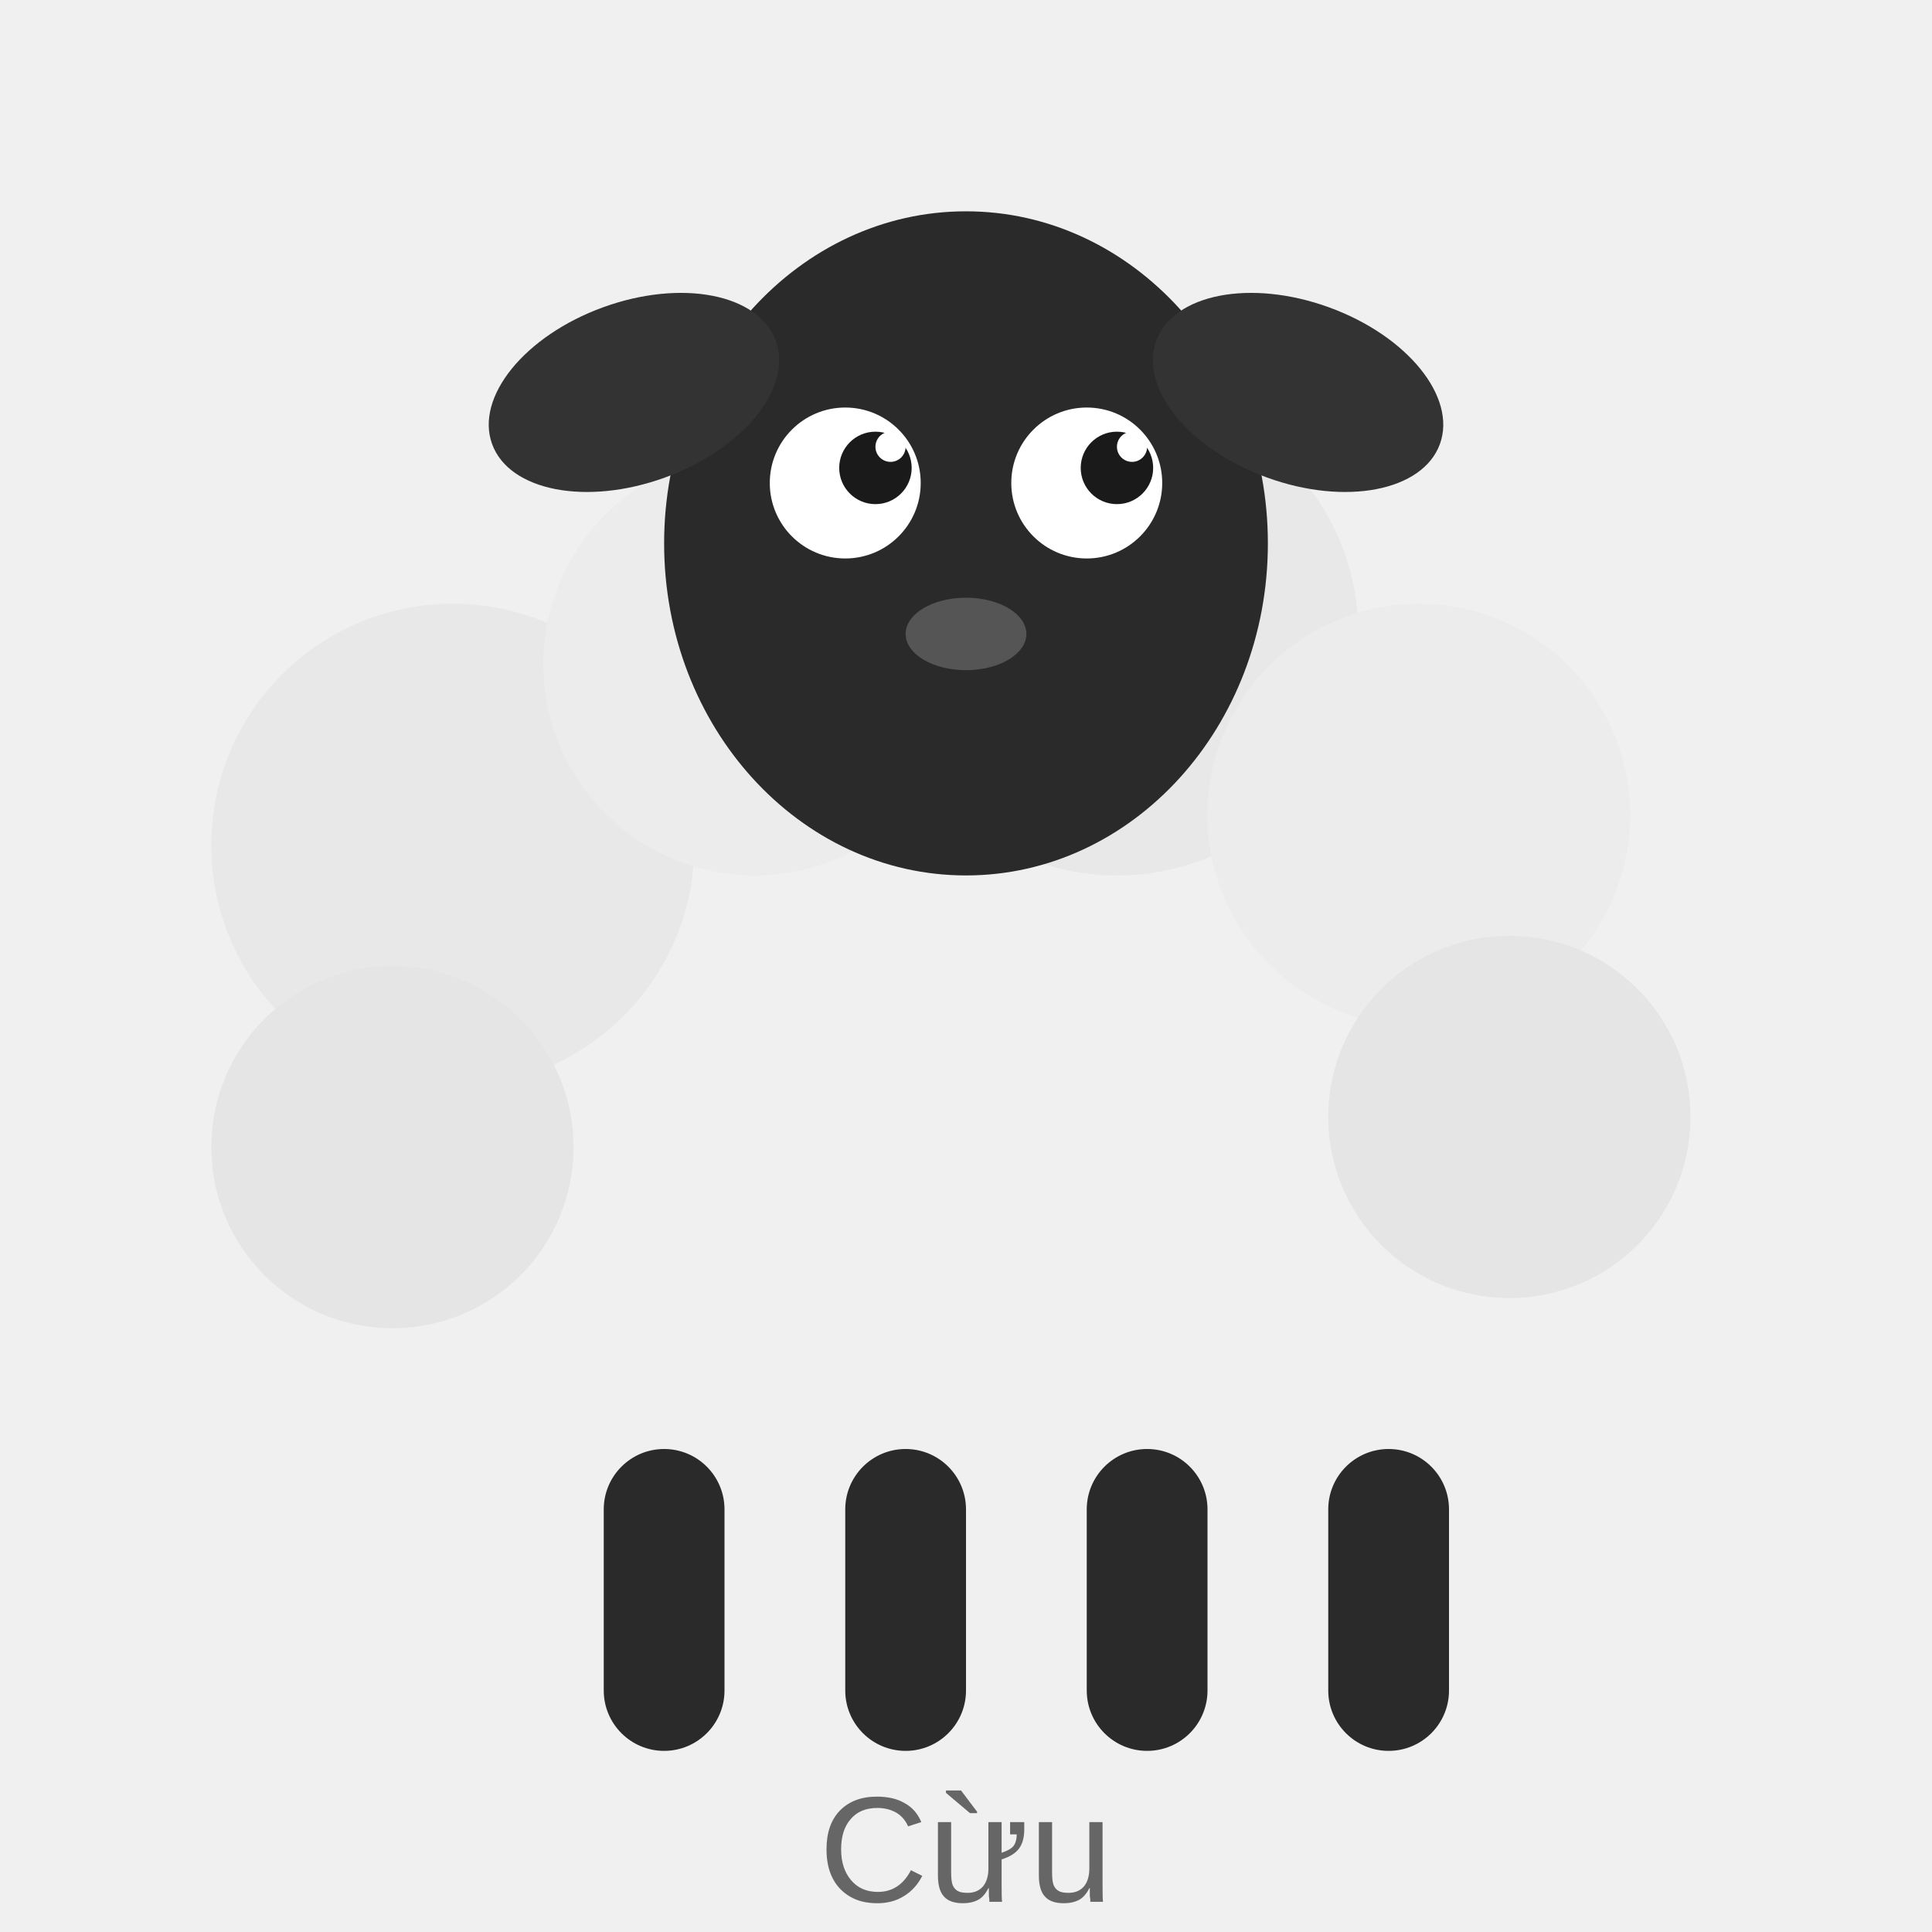
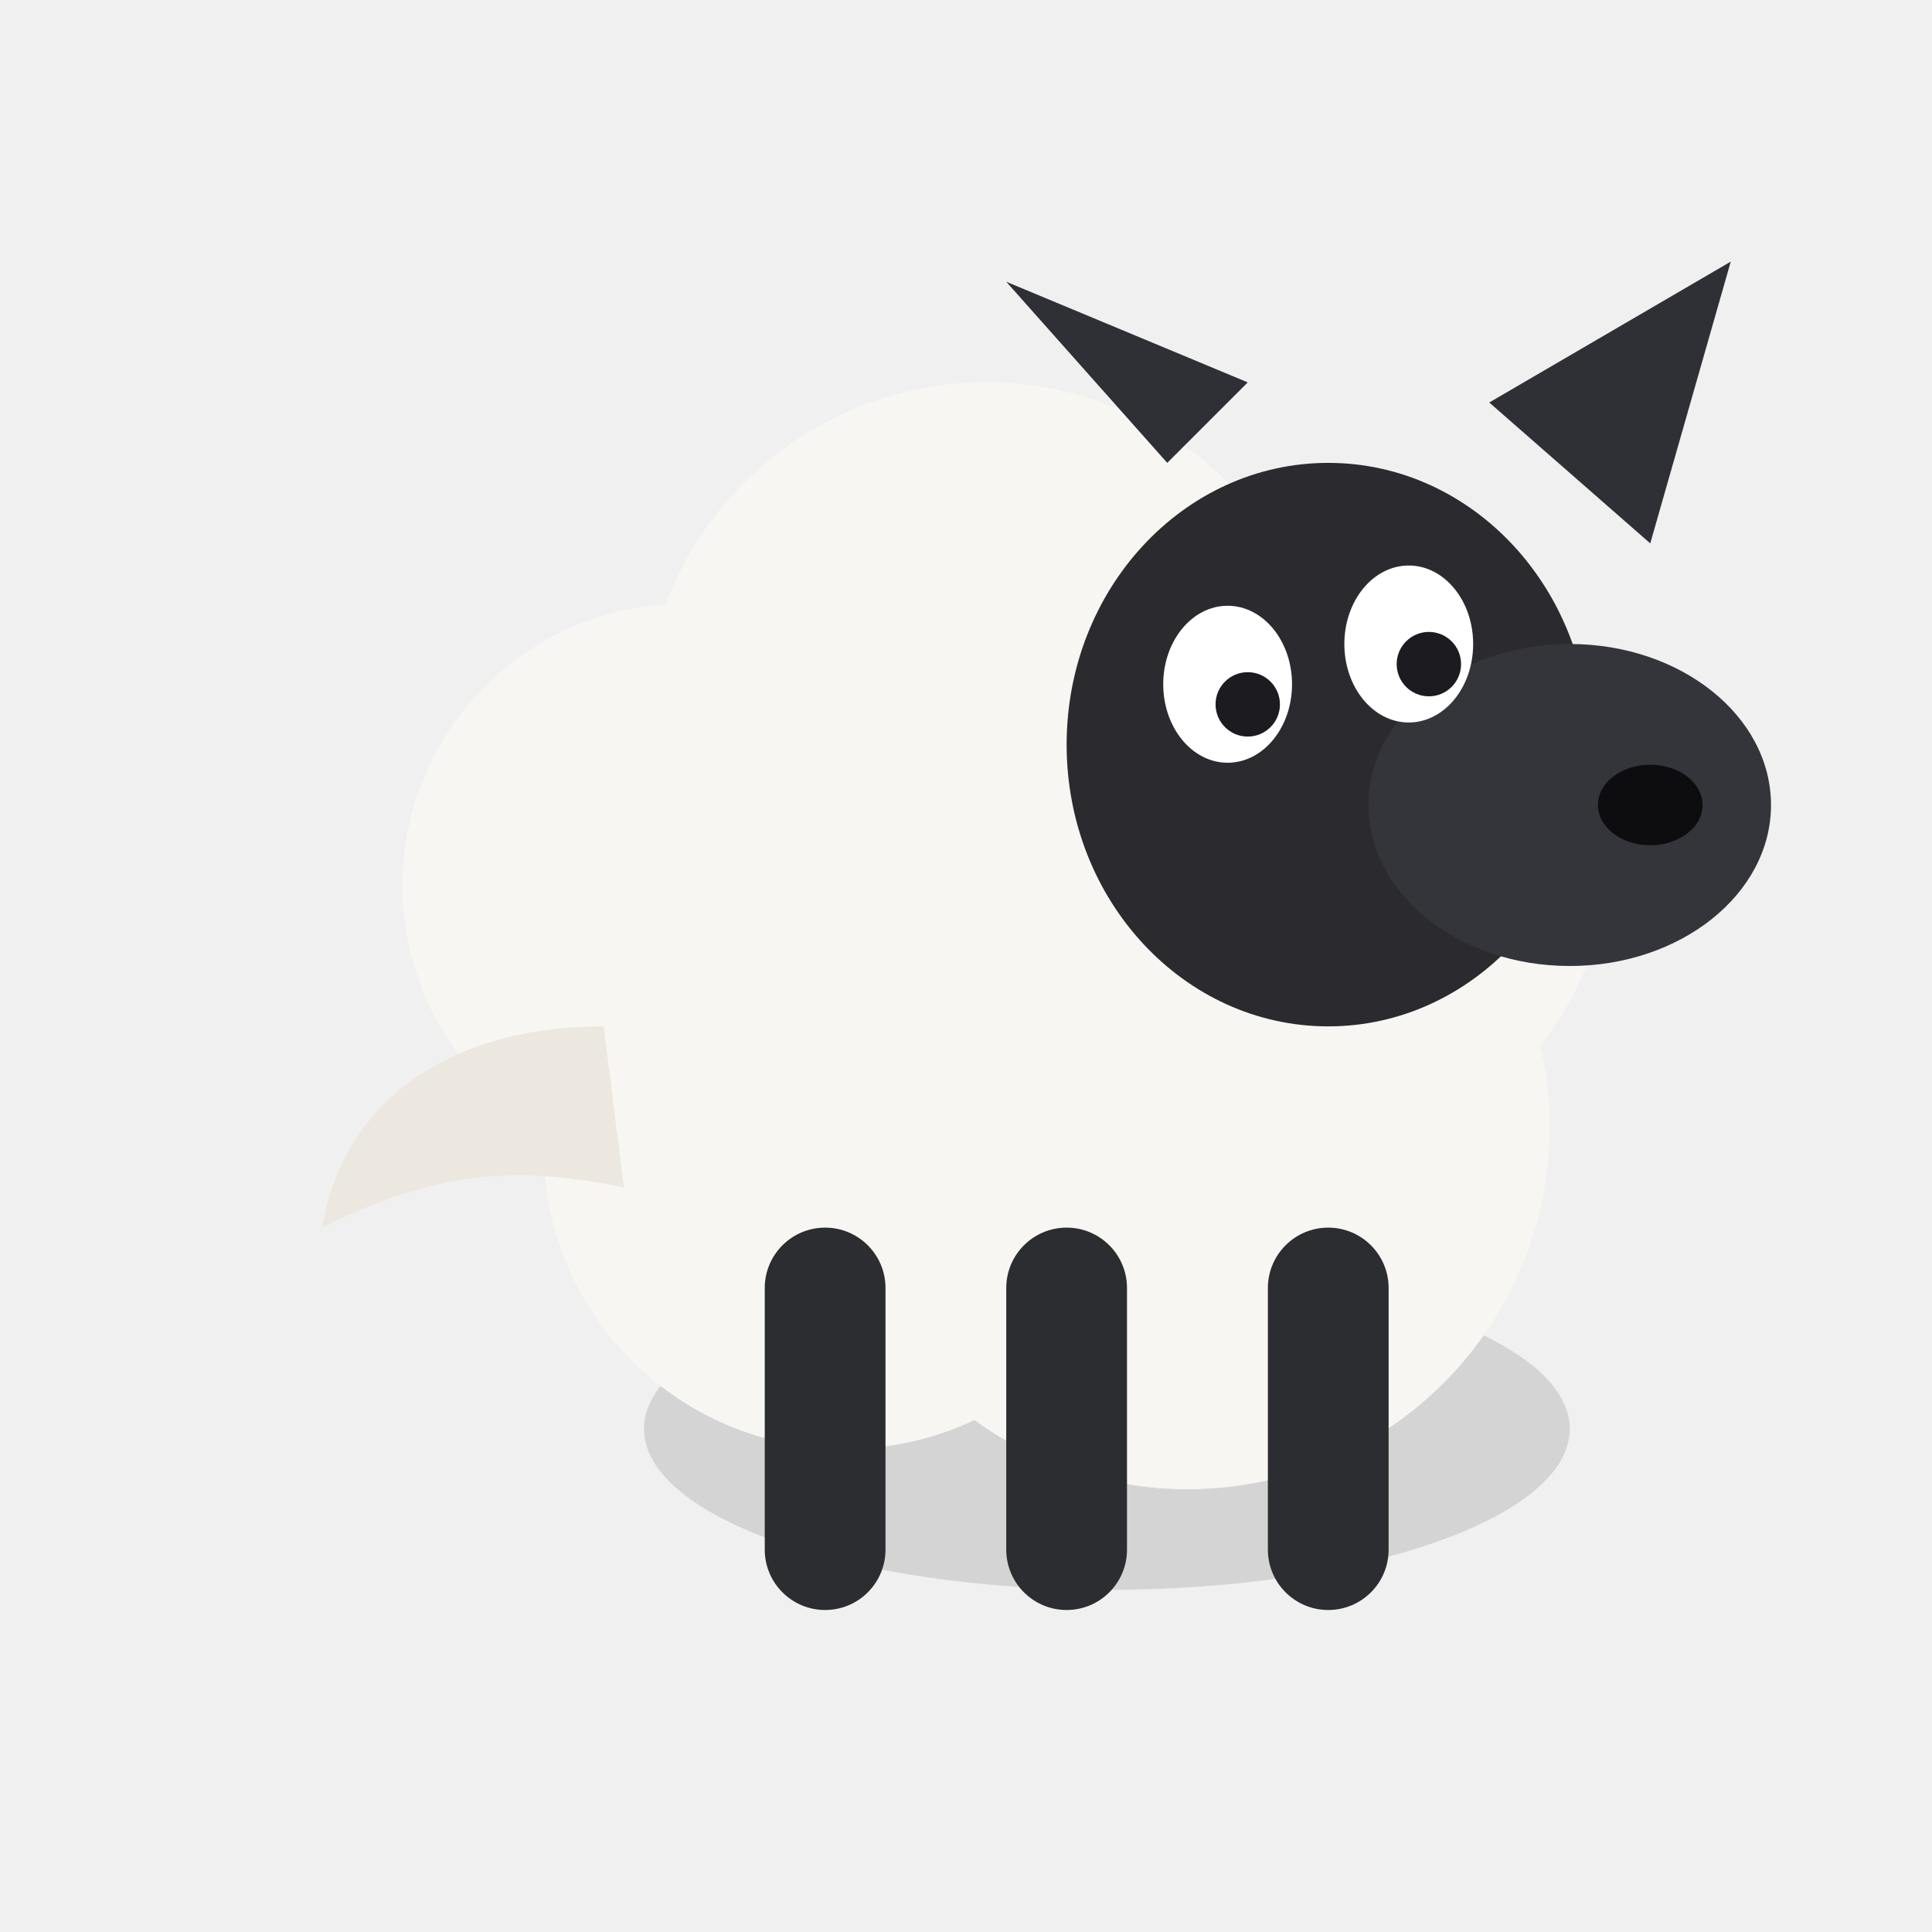
- <svg xmlns="http://www.w3.org/2000/svg" viewBox="0 0 64 64" width="64" height="64">
-   <ellipse cx="32" cy="35" rx="22" ry="18" fill="#f0f0f0" />
-   <circle cx="15" cy="28" r="8" fill="#e8e8e8" />
-   <circle cx="25" cy="22" r="7" fill="#ececec" />
-   <circle cx="37" cy="21" r="8" fill="#e8e8e8" />
-   <circle cx="47" cy="27" r="7" fill="#ececec" />
-   <circle cx="13" cy="38" r="6" fill="#e5e5e5" />
-   <circle cx="50" cy="37" r="6" fill="#e5e5e5" />
-   <circle cx="31" cy="20" r="6" fill="#f0f0f0" />
-   <ellipse cx="32" cy="18" rx="10" ry="11" fill="#2a2a2a" />
-   <circle cx="28" cy="16" r="2.5" fill="white" />
-   <circle cx="36" cy="16" r="2.5" fill="white" />
-   <circle cx="29" cy="15.5" r="1.2" fill="#1a1a1a" />
-   <circle cx="37" cy="15.5" r="1.2" fill="#1a1a1a" />
-   <circle cx="29.5" cy="14.8" r="0.5" fill="white" />
-   <circle cx="37.5" cy="14.8" r="0.5" fill="white" />
-   <ellipse cx="32" cy="21" rx="2" ry="1.2" fill="#555" />
-   <ellipse cx="21" cy="13" rx="5" ry="3" fill="#333" transform="rotate(-20 21 13)" />
-   <ellipse cx="43" cy="13" rx="5" ry="3" fill="#333" transform="rotate(20 43 13)" />
-   <rect x="20" y="48" width="4" height="10" rx="2" fill="#2a2a2a" />
-   <rect x="28" y="48" width="4" height="10" rx="2" fill="#2a2a2a" />
-   <rect x="36" y="48" width="4" height="10" rx="2" fill="#2a2a2a" />
-   <rect x="44" y="48" width="4" height="10" rx="2" fill="#2a2a2a" />
-   <text x="32" y="63" text-anchor="middle" font-family="Arial, sans-serif" font-size="5" fill="#666">Cừu</text>
+ <svg xmlns="http://www.w3.org/2000/svg" viewBox="0 0 96 96">
+   <g>
+     <ellipse cx="55" cy="71" rx="23" ry="8" fill="#000" opacity=".12" />
+     <g fill="#f7f6f2">
+       <circle cx="34" cy="44" r="14" />
+       <circle cx="49" cy="36" r="17" />
+       <circle cx="64" cy="42" r="16" />
+       <circle cx="59" cy="56" r="18" />
+       <circle cx="42" cy="57" r="15" />
+     </g>
+     <ellipse cx="66" cy="37" rx="13" ry="14" fill="#2b2b2f" />
+     <ellipse cx="78" cy="40" rx="10" ry="8" fill="#34353a" />
+     <ellipse cx="82" cy="40" rx="2.6" ry="2" fill="#0d0d0f" />
+     <ellipse cx="61" cy="34" rx="3.2" ry="3.9" fill="#fff" />
+     <ellipse cx="70" cy="32" rx="3.2" ry="3.9" fill="#fff" />
+     <circle cx="62" cy="35" r="1.6" fill="#1c1c20" />
+     <circle cx="71" cy="33" r="1.6" fill="#1c1c20" />
+     <path d="M58 23l-8-9 12 5z" fill="#2f3036" />
+     <path d="M74 20l12-7-4 14z" fill="#2f3036" />
+     <rect x="38" y="61" width="6" height="19" rx="3" fill="#2c2d31" />
+     <rect x="50" y="61" width="6" height="19" rx="3" fill="#2c2d31" />
+     <rect x="63" y="61" width="6" height="19" rx="3" fill="#2c2d31" />
+     <path d="M30 51c-8 0-13 4-14 10 6-3 10-3 15-2z" fill="#ece8df" />
+   </g>
</svg>
